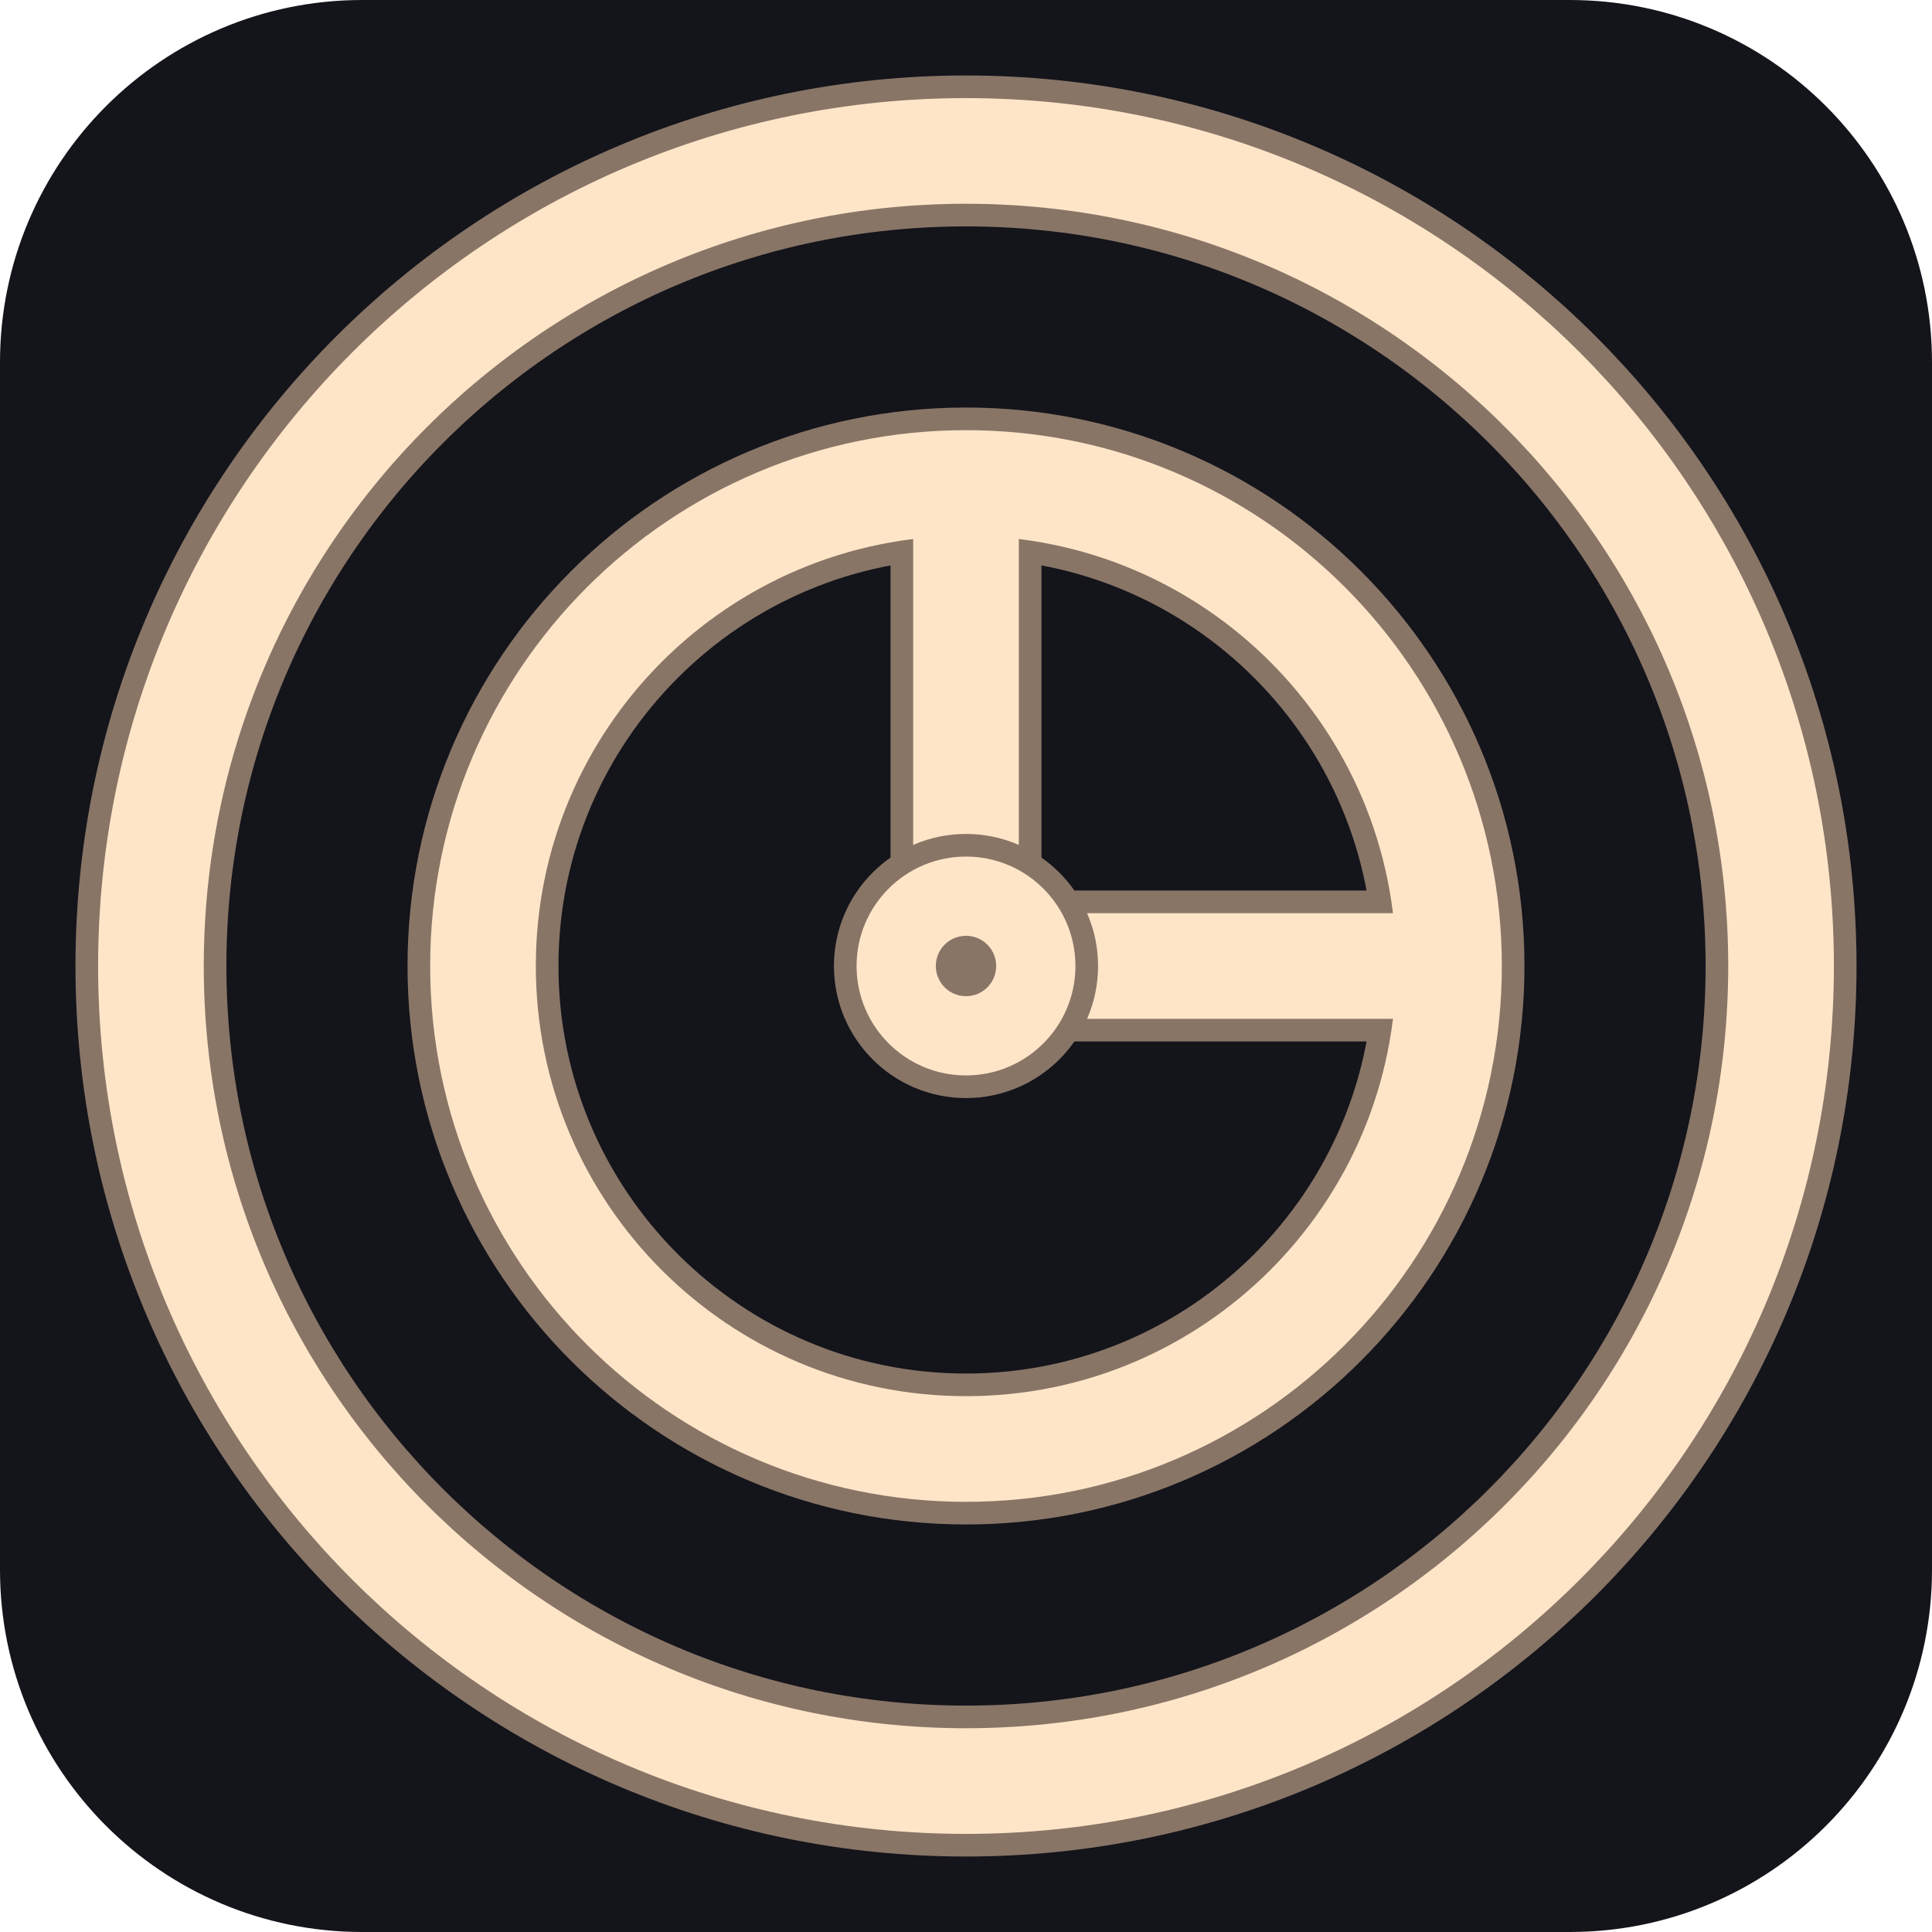
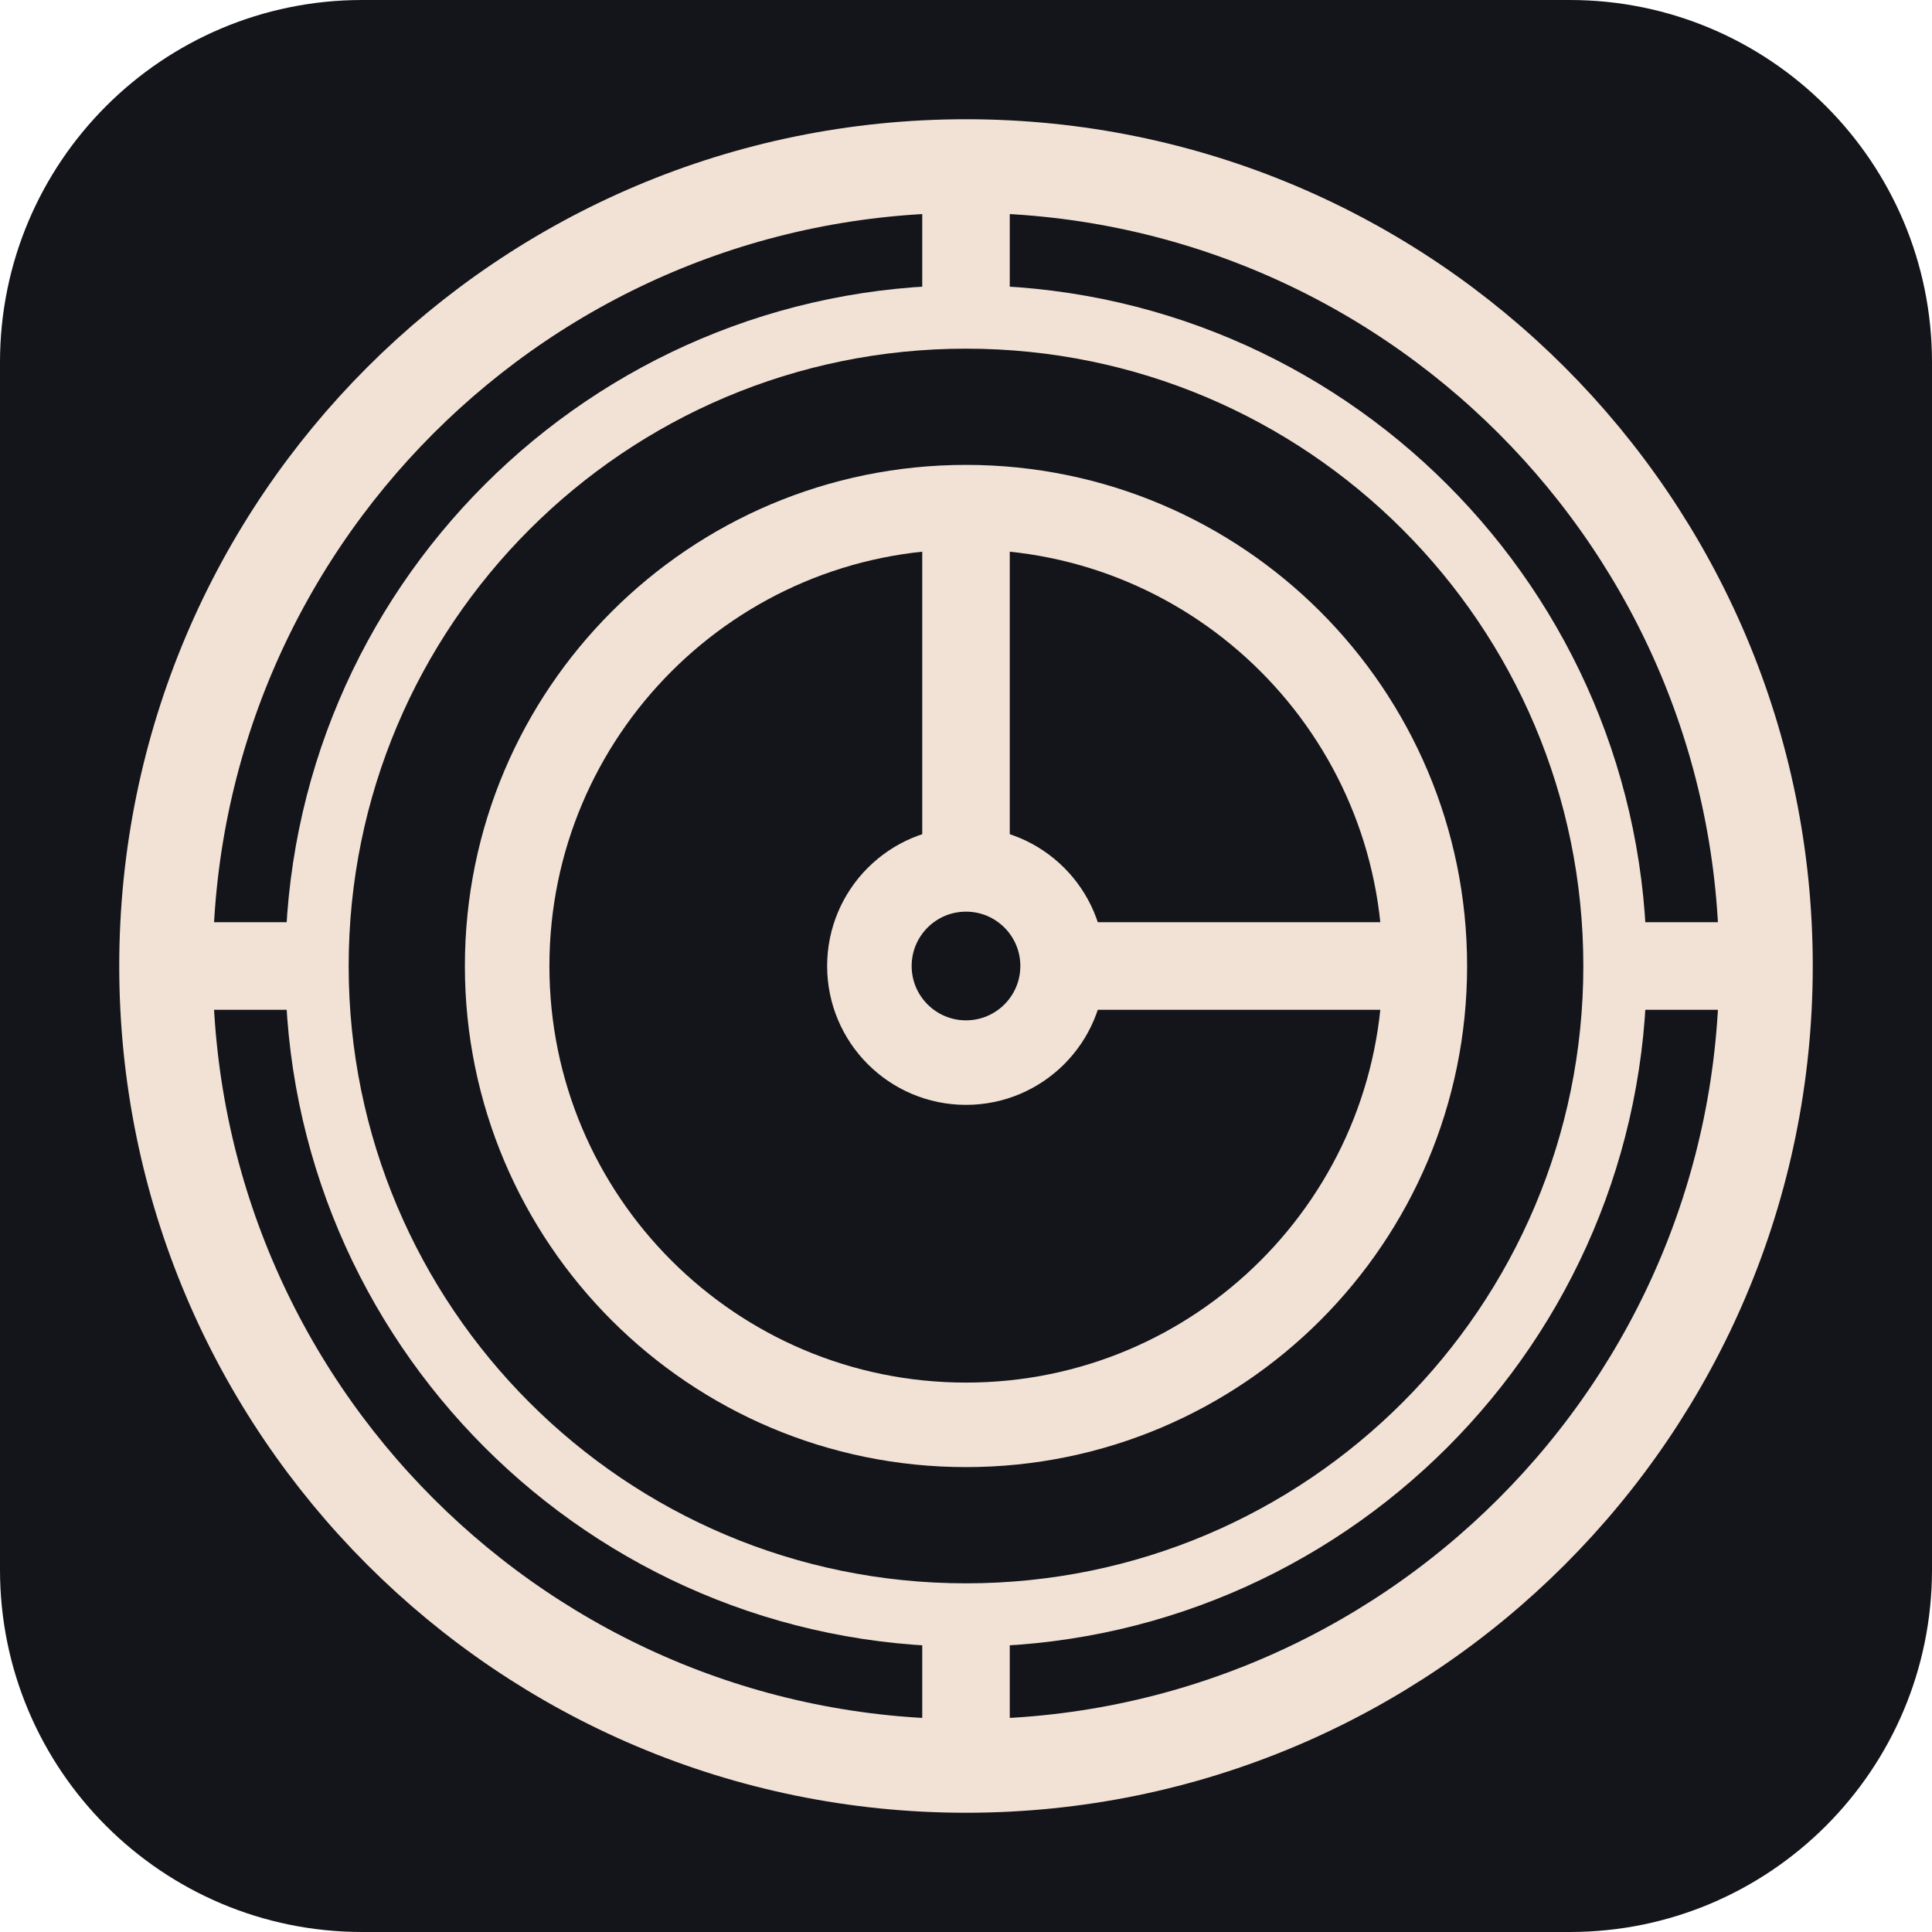
<svg xmlns="http://www.w3.org/2000/svg" viewBox="0 0 64 64" fill="none">
  <rect width="64" height="64" rx="12" fill="#14141b" />
-   <g stroke="#887566" stroke-width="5">
-     <circle cx="32" cy="32" r="27" />
-     <circle cx="32" cy="32" r="16" />
-     <path d="M32 16v16h16" />
+   <g stroke="#f1e2d5" fill="none" stroke-linecap="butt" stroke-linejoin="round">
+     <circle cx="32" cy="32" r="26.5" stroke-width="3.1" />
+     <circle cx="32" cy="32" r="21.5" stroke-width="2.1" />
+     <circle cx="32" cy="32" r="15.2" stroke-width="2.8" />
+     <path d="M32 4v6 M32 54v6 M4 32h6 M54 32h6 M32 16.8v12 M35.5 32h11.7" stroke-width="2.9" />
+     <circle cx="32" cy="32" r="3.2" stroke-width="2.8" />
  </g>
-   <g stroke="#ffe5c8" stroke-width="3.5">
-     <circle cx="32" cy="32" r="27" />
-     <circle cx="32" cy="32" r="16" />
-     <path d="M32 16v16h16" />
-   </g>
-   <circle cx="32" cy="32" r="4" fill="#ffe5c8" stroke="#887566" stroke-width=".75" />
-   <circle cx="32" cy="32" r="1" fill="#887566" />
</svg>
